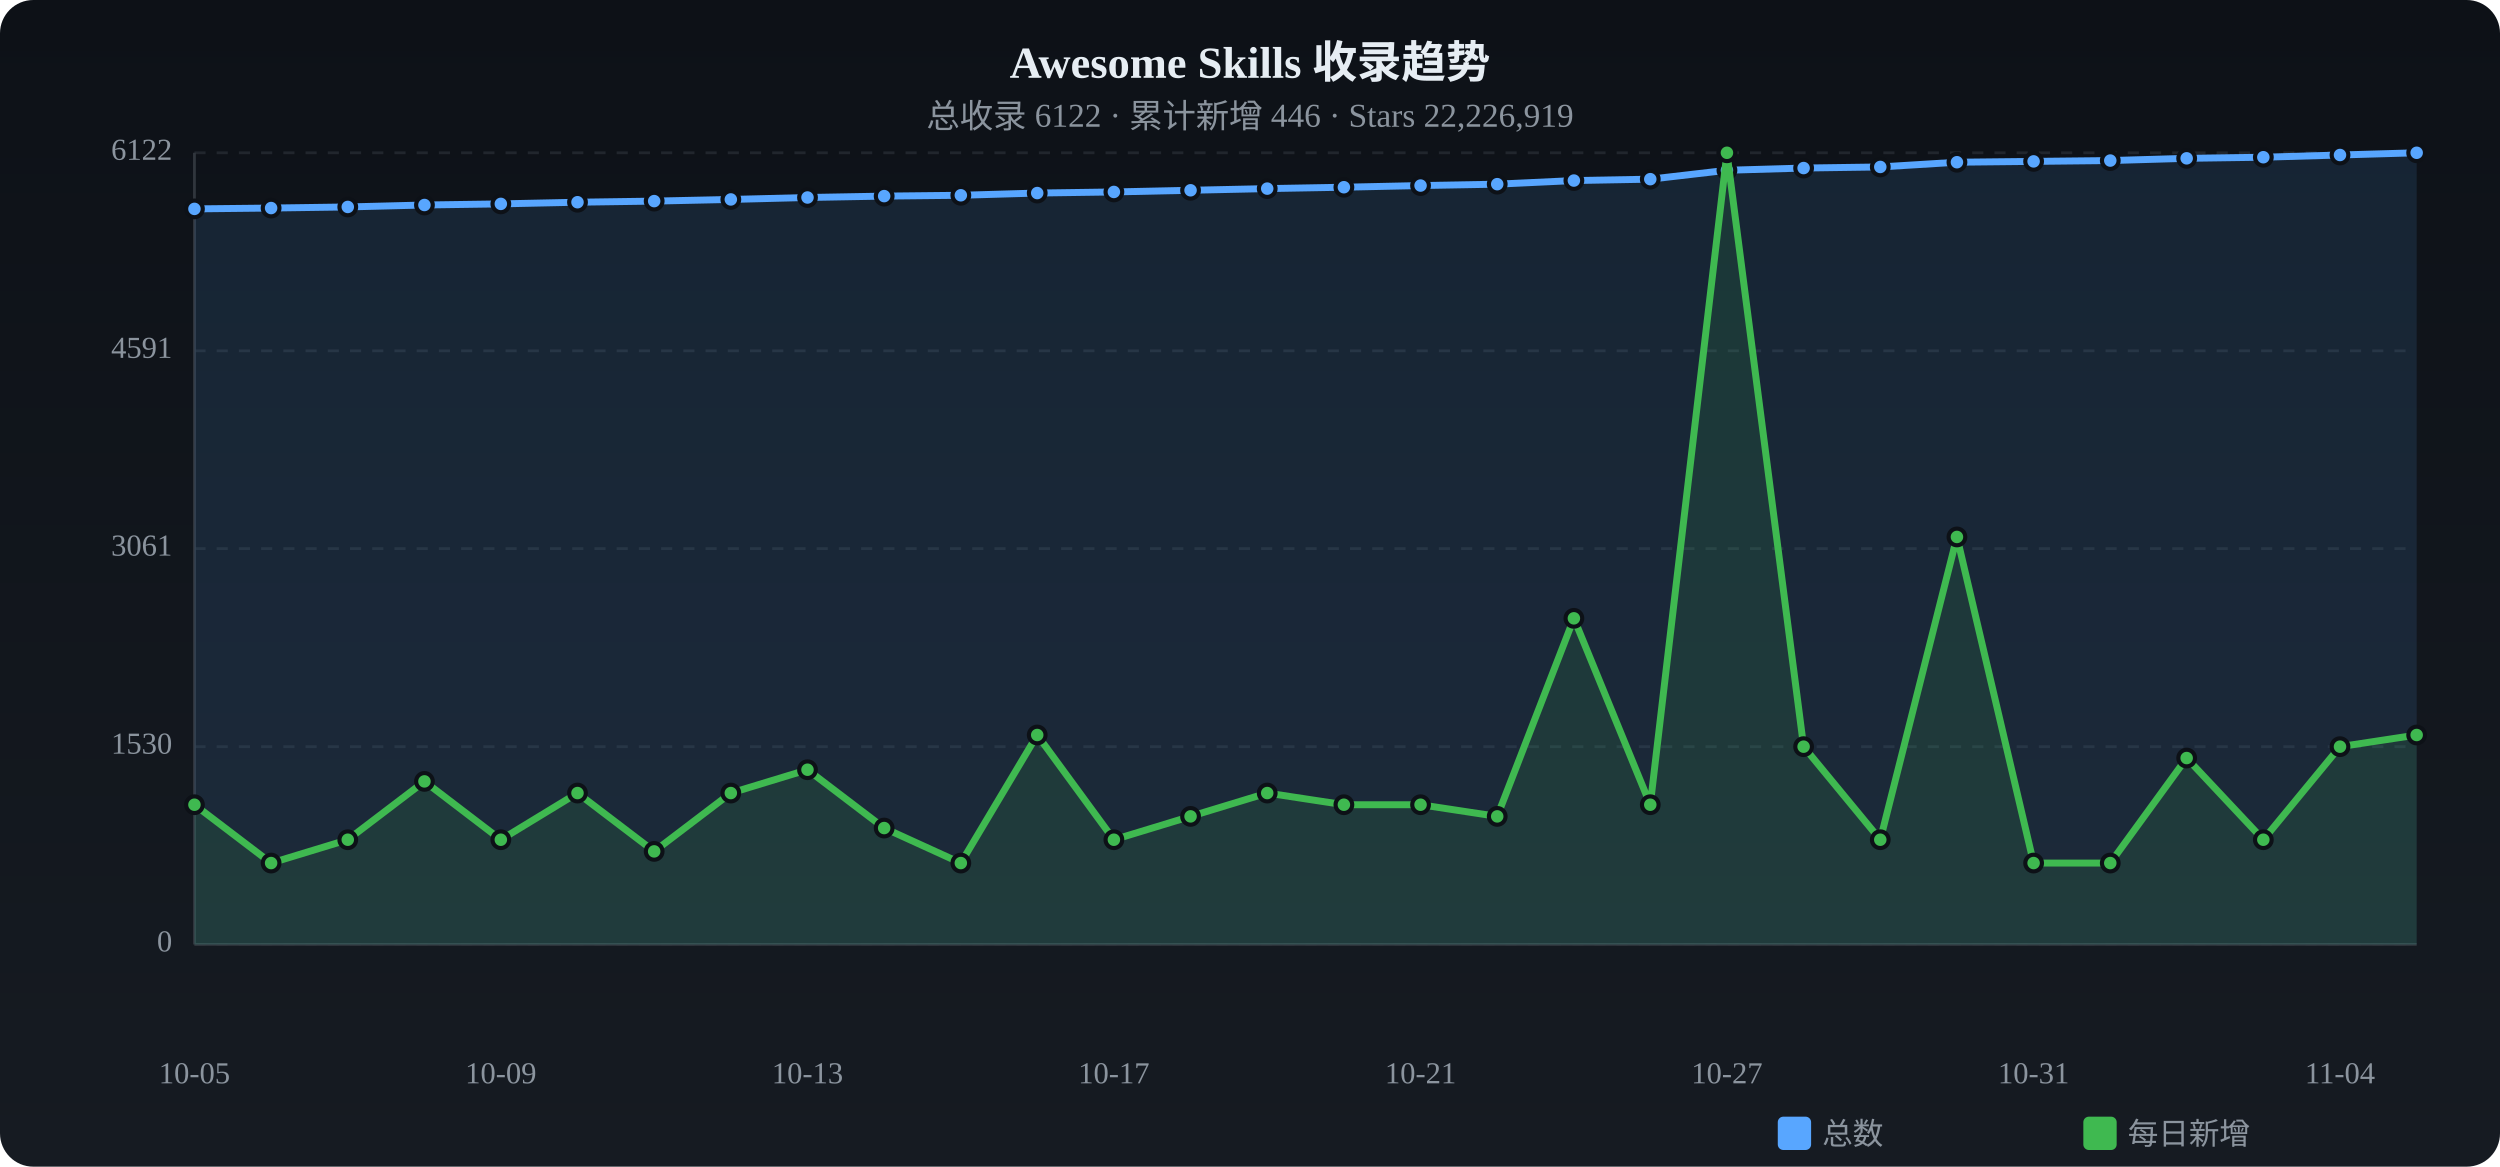
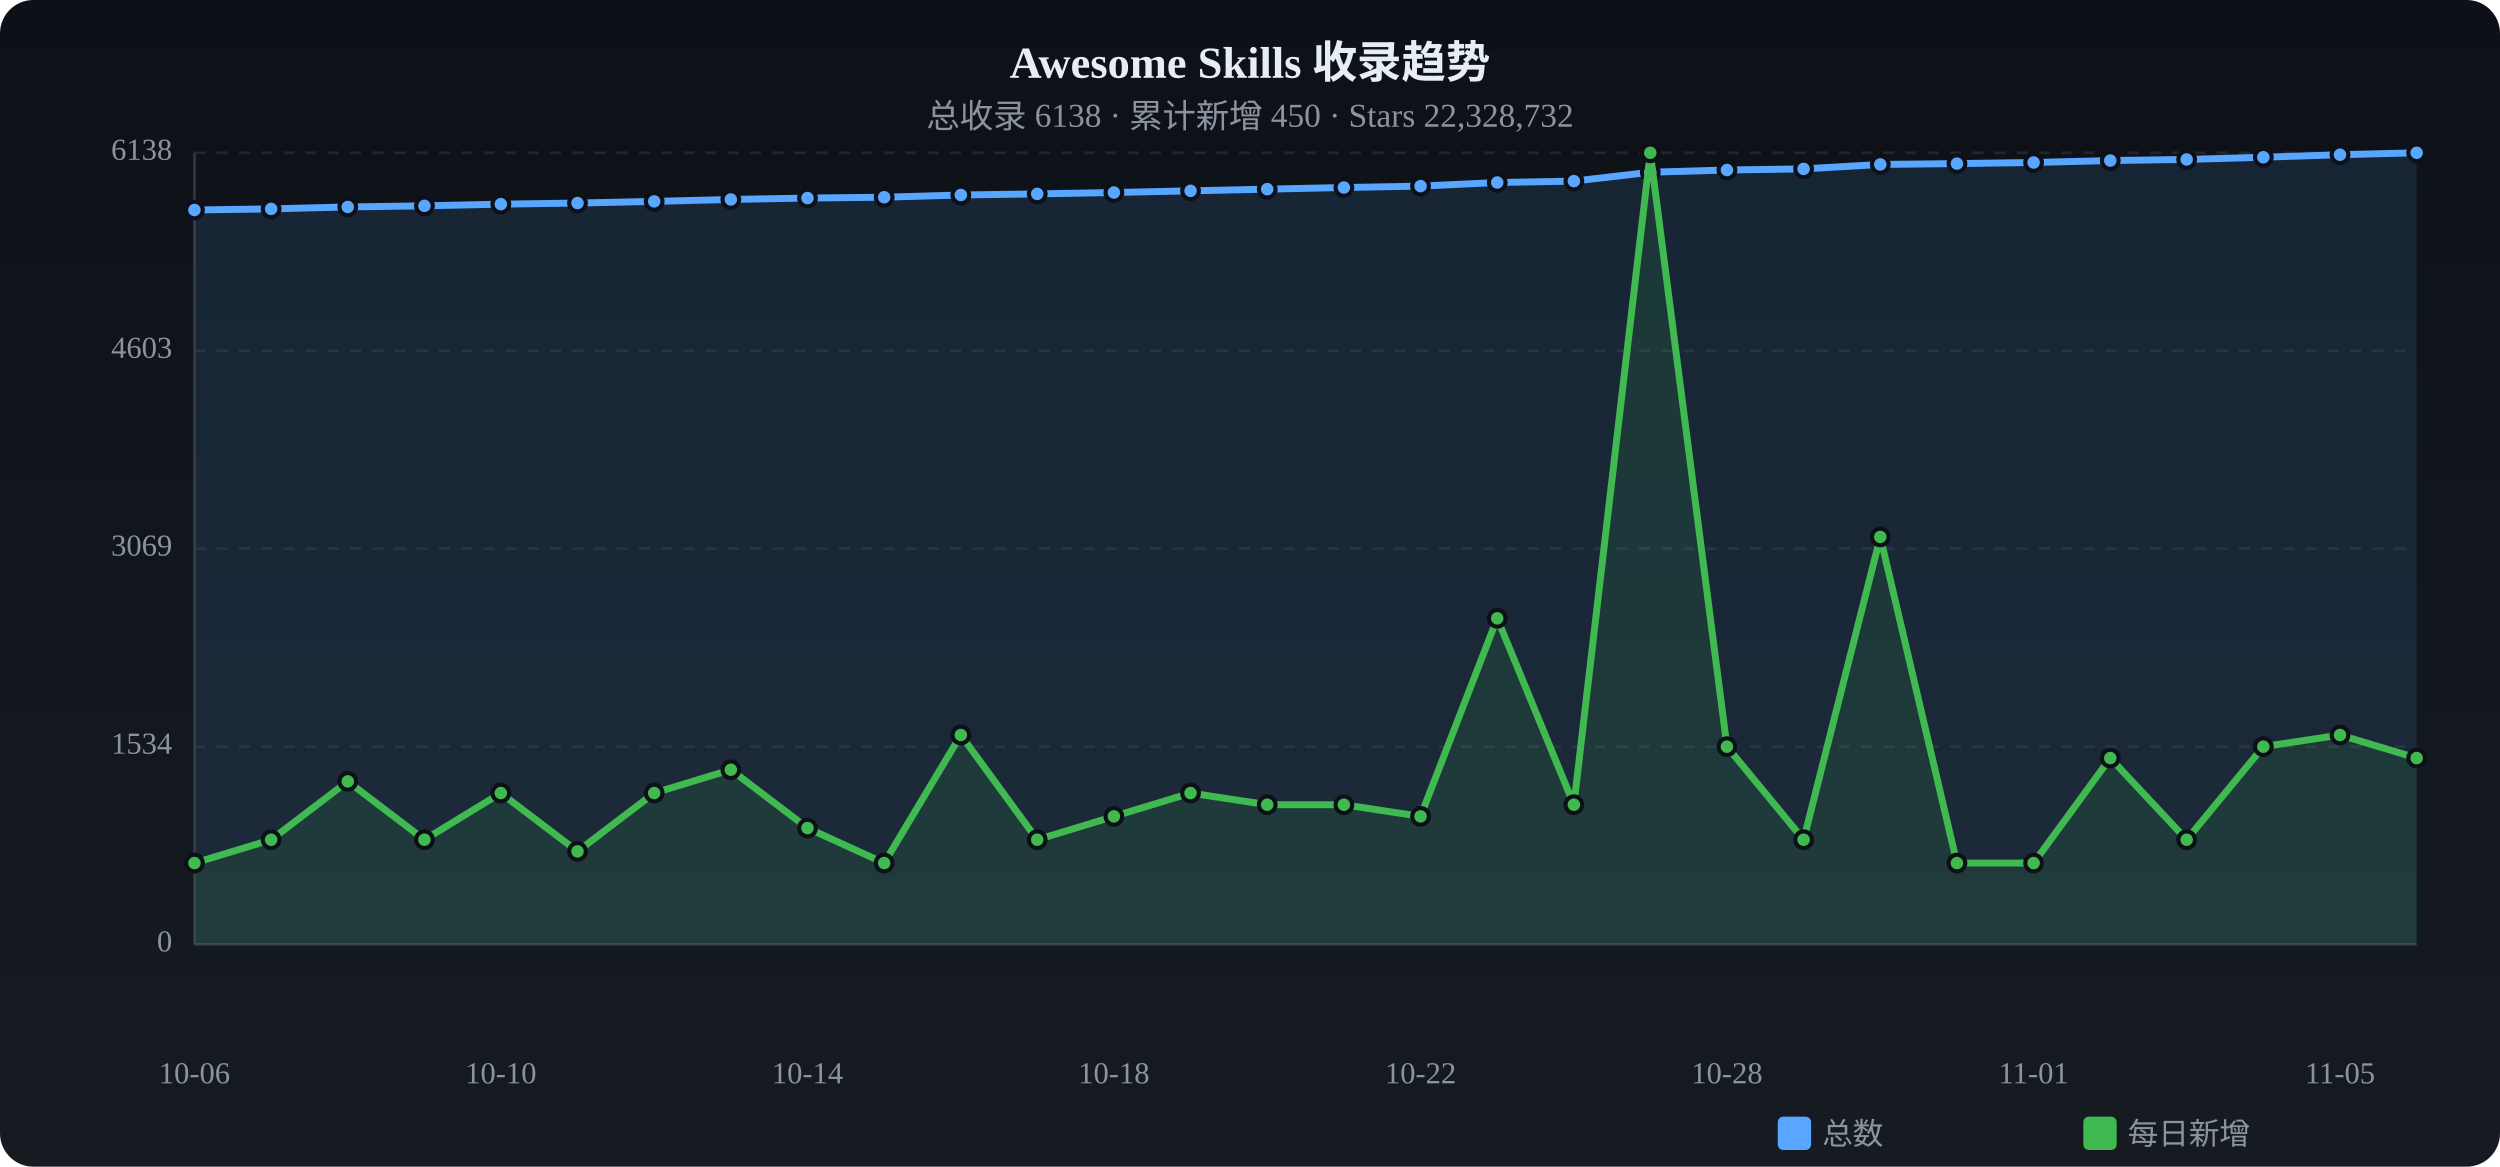
<svg xmlns="http://www.w3.org/2000/svg" viewBox="0 0 900 420" width="900" height="420">
  <defs>
    <linearGradient id="tbg" x1="0%" y1="0%" x2="0%" y2="100%">
      <stop offset="0%" stop-color="#0d1117" />
      <stop offset="100%" stop-color="#161b22" />
    </linearGradient>
  </defs>
  <rect width="900" height="420" rx="12" fill="url(#tbg)" />
  <text x="450.0" y="28" text-anchor="middle" fill="#e6edf3" font-size="16" font-weight="bold">Awesome Skills 收录趋势</text>
-   <text x="450.0" y="46" text-anchor="middle" fill="#8b949e" font-size="12">总收录 6122 · 累计新增 446 · Stars 22,226,919</text>
+   <text x="450.0" y="46" text-anchor="middle" fill="#8b949e" font-size="12">总收录 6138 · 累计新增 450 · Stars 22,328,732</text>
  <text x="62" y="340.0" text-anchor="end" fill="#8b949e" font-size="11" dominant-baseline="middle">0</text>
  <line x1="70" y1="340.0" x2="870" y2="340.0" stroke="#21262d" stroke-dasharray="4 4" />
-   <text x="62" y="268.8" text-anchor="end" fill="#8b949e" font-size="11" dominant-baseline="middle">1530</text>
+   <text x="62" y="268.8" text-anchor="end" fill="#8b949e" font-size="11" dominant-baseline="middle">1534</text>
  <line x1="70" y1="268.8" x2="870" y2="268.8" stroke="#21262d" stroke-dasharray="4 4" />
-   <text x="62" y="197.5" text-anchor="end" fill="#8b949e" font-size="11" dominant-baseline="middle">3061</text>
+   <text x="62" y="197.5" text-anchor="end" fill="#8b949e" font-size="11" dominant-baseline="middle">3069</text>
  <line x1="70" y1="197.5" x2="870" y2="197.5" stroke="#21262d" stroke-dasharray="4 4" />
-   <text x="62" y="126.3" text-anchor="end" fill="#8b949e" font-size="11" dominant-baseline="middle">4591</text>
+   <text x="62" y="126.3" text-anchor="end" fill="#8b949e" font-size="11" dominant-baseline="middle">4603</text>
  <line x1="70" y1="126.3" x2="870" y2="126.3" stroke="#21262d" stroke-dasharray="4 4" />
-   <text x="62" y="55.0" text-anchor="end" fill="#8b949e" font-size="11" dominant-baseline="middle">6122</text>
+   <text x="62" y="55.0" text-anchor="end" fill="#8b949e" font-size="11" dominant-baseline="middle">6138</text>
  <line x1="70" y1="55.0" x2="870" y2="55.0" stroke="#21262d" stroke-dasharray="4 4" />
  <line x1="70" y1="55" x2="70" y2="340" stroke="#30363d" />
  <line x1="70" y1="340" x2="870" y2="340" stroke="#30363d" />
-   <path d="M70.0,75.2 L97.6,74.9 L125.2,74.5 L152.8,73.8 L180.3,73.4 L207.9,72.8 L235.5,72.4 L263.1,71.8 L290.7,71.1 L318.3,70.6 L345.9,70.3 L373.4,69.5 L401.0,69.1 L428.6,68.5 L456.2,67.9 L483.8,67.4 L511.4,66.8 L539.0,66.3 L566.6,65.0 L594.1,64.5 L621.7,61.3 L649.3,60.5 L676.9,60.1 L704.5,58.4 L732.1,58.1 L759.7,57.8 L787.2,57.0 L814.8,56.6 L842.4,55.8 L870.0,55.0 L870.0,340 L70.0,340 Z" fill="#58a6ff" opacity="0.12" />
-   <polyline points="70.0,75.2 97.6,74.9 125.2,74.5 152.8,73.8 180.3,73.4 207.9,72.8 235.5,72.4 263.1,71.8 290.7,71.1 318.3,70.6 345.9,70.3 373.4,69.5 401.0,69.1 428.6,68.5 456.2,67.9 483.8,67.4 511.4,66.8 539.0,66.3 566.6,65.0 594.1,64.5 621.7,61.3 649.3,60.5 676.9,60.1 704.5,58.4 732.1,58.1 759.7,57.8 787.2,57.0 814.8,56.6 842.4,55.8 870.0,55.0" fill="none" stroke="#58a6ff" stroke-width="2.5" stroke-linecap="round" stroke-linejoin="round" />
-   <circle cx="70.0" cy="75.2" r="3" fill="#58a6ff" stroke="#0d1117" stroke-width="1.5" />
-   <circle cx="97.6" cy="74.9" r="3" fill="#58a6ff" stroke="#0d1117" stroke-width="1.5" />
+   <path d="M70.0,75.6 L97.6,75.2 L125.2,74.5 L152.8,74.1 L180.3,73.5 L207.9,73.1 L235.5,72.5 L263.1,71.8 L290.7,71.3 L318.3,71.0 L345.9,70.2 L373.4,69.8 L401.0,69.3 L428.6,68.7 L456.2,68.1 L483.8,67.5 L511.4,67.0 L539.0,65.7 L566.6,65.2 L594.1,62.0 L621.7,61.2 L649.3,60.8 L676.9,59.2 L704.5,58.9 L732.1,58.5 L759.7,57.8 L787.2,57.4 L814.8,56.6 L842.4,55.7 L870.0,55.0 L870.0,340 L70.0,340 Z" fill="#58a6ff" opacity="0.12" />
+   <polyline points="70.0,75.6 97.6,75.2 125.2,74.5 152.8,74.1 180.3,73.5 207.9,73.1 235.5,72.5 263.1,71.8 290.7,71.3 318.3,71.0 345.9,70.2 373.4,69.8 401.0,69.3 428.6,68.7 456.2,68.1 483.8,67.5 511.4,67.0 539.0,65.7 566.6,65.2 594.1,62.0 621.7,61.2 649.3,60.8 676.9,59.2 704.5,58.9 732.1,58.5 759.7,57.8 787.2,57.4 814.8,56.6 842.4,55.7 870.0,55.0" fill="none" stroke="#58a6ff" stroke-width="2.5" stroke-linecap="round" stroke-linejoin="round" />
+   <circle cx="70.0" cy="75.6" r="3" fill="#58a6ff" stroke="#0d1117" stroke-width="1.5" />
+   <circle cx="97.6" cy="75.2" r="3" fill="#58a6ff" stroke="#0d1117" stroke-width="1.5" />
  <circle cx="125.2" cy="74.5" r="3" fill="#58a6ff" stroke="#0d1117" stroke-width="1.5" />
-   <circle cx="152.8" cy="73.8" r="3" fill="#58a6ff" stroke="#0d1117" stroke-width="1.5" />
-   <circle cx="180.3" cy="73.4" r="3" fill="#58a6ff" stroke="#0d1117" stroke-width="1.5" />
-   <circle cx="207.9" cy="72.8" r="3" fill="#58a6ff" stroke="#0d1117" stroke-width="1.5" />
-   <circle cx="235.5" cy="72.4" r="3" fill="#58a6ff" stroke="#0d1117" stroke-width="1.5" />
+   <circle cx="152.8" cy="74.1" r="3" fill="#58a6ff" stroke="#0d1117" stroke-width="1.5" />
+   <circle cx="180.3" cy="73.5" r="3" fill="#58a6ff" stroke="#0d1117" stroke-width="1.5" />
+   <circle cx="207.9" cy="73.1" r="3" fill="#58a6ff" stroke="#0d1117" stroke-width="1.5" />
+   <circle cx="235.5" cy="72.5" r="3" fill="#58a6ff" stroke="#0d1117" stroke-width="1.5" />
  <circle cx="263.1" cy="71.8" r="3" fill="#58a6ff" stroke="#0d1117" stroke-width="1.5" />
-   <circle cx="290.7" cy="71.1" r="3" fill="#58a6ff" stroke="#0d1117" stroke-width="1.5" />
-   <circle cx="318.3" cy="70.6" r="3" fill="#58a6ff" stroke="#0d1117" stroke-width="1.5" />
-   <circle cx="345.9" cy="70.3" r="3" fill="#58a6ff" stroke="#0d1117" stroke-width="1.5" />
-   <circle cx="373.4" cy="69.5" r="3" fill="#58a6ff" stroke="#0d1117" stroke-width="1.5" />
-   <circle cx="401.0" cy="69.1" r="3" fill="#58a6ff" stroke="#0d1117" stroke-width="1.5" />
-   <circle cx="428.6" cy="68.5" r="3" fill="#58a6ff" stroke="#0d1117" stroke-width="1.5" />
-   <circle cx="456.2" cy="67.9" r="3" fill="#58a6ff" stroke="#0d1117" stroke-width="1.5" />
-   <circle cx="483.8" cy="67.4" r="3" fill="#58a6ff" stroke="#0d1117" stroke-width="1.5" />
-   <circle cx="511.4" cy="66.8" r="3" fill="#58a6ff" stroke="#0d1117" stroke-width="1.5" />
-   <circle cx="539.0" cy="66.3" r="3" fill="#58a6ff" stroke="#0d1117" stroke-width="1.5" />
-   <circle cx="566.6" cy="65.0" r="3" fill="#58a6ff" stroke="#0d1117" stroke-width="1.5" />
-   <circle cx="594.1" cy="64.5" r="3" fill="#58a6ff" stroke="#0d1117" stroke-width="1.5" />
-   <circle cx="621.7" cy="61.3" r="3" fill="#58a6ff" stroke="#0d1117" stroke-width="1.5" />
-   <circle cx="649.3" cy="60.5" r="3" fill="#58a6ff" stroke="#0d1117" stroke-width="1.5" />
-   <circle cx="676.9" cy="60.1" r="3" fill="#58a6ff" stroke="#0d1117" stroke-width="1.5" />
-   <circle cx="704.5" cy="58.4" r="3" fill="#58a6ff" stroke="#0d1117" stroke-width="1.5" />
-   <circle cx="732.1" cy="58.1" r="3" fill="#58a6ff" stroke="#0d1117" stroke-width="1.5" />
+   <circle cx="290.7" cy="71.3" r="3" fill="#58a6ff" stroke="#0d1117" stroke-width="1.5" />
+   <circle cx="318.3" cy="71.0" r="3" fill="#58a6ff" stroke="#0d1117" stroke-width="1.5" />
+   <circle cx="345.9" cy="70.2" r="3" fill="#58a6ff" stroke="#0d1117" stroke-width="1.5" />
+   <circle cx="373.4" cy="69.8" r="3" fill="#58a6ff" stroke="#0d1117" stroke-width="1.5" />
+   <circle cx="401.0" cy="69.3" r="3" fill="#58a6ff" stroke="#0d1117" stroke-width="1.5" />
+   <circle cx="428.6" cy="68.7" r="3" fill="#58a6ff" stroke="#0d1117" stroke-width="1.5" />
+   <circle cx="456.2" cy="68.1" r="3" fill="#58a6ff" stroke="#0d1117" stroke-width="1.5" />
+   <circle cx="483.8" cy="67.5" r="3" fill="#58a6ff" stroke="#0d1117" stroke-width="1.5" />
+   <circle cx="511.4" cy="67.0" r="3" fill="#58a6ff" stroke="#0d1117" stroke-width="1.5" />
+   <circle cx="539.0" cy="65.7" r="3" fill="#58a6ff" stroke="#0d1117" stroke-width="1.5" />
+   <circle cx="566.6" cy="65.2" r="3" fill="#58a6ff" stroke="#0d1117" stroke-width="1.5" />
+   <circle cx="594.1" cy="62.0" r="3" fill="#58a6ff" stroke="#0d1117" stroke-width="1.5" />
+   <circle cx="621.7" cy="61.2" r="3" fill="#58a6ff" stroke="#0d1117" stroke-width="1.5" />
+   <circle cx="649.3" cy="60.8" r="3" fill="#58a6ff" stroke="#0d1117" stroke-width="1.5" />
+   <circle cx="676.9" cy="59.2" r="3" fill="#58a6ff" stroke="#0d1117" stroke-width="1.5" />
+   <circle cx="704.5" cy="58.9" r="3" fill="#58a6ff" stroke="#0d1117" stroke-width="1.5" />
+   <circle cx="732.1" cy="58.5" r="3" fill="#58a6ff" stroke="#0d1117" stroke-width="1.5" />
  <circle cx="759.7" cy="57.8" r="3" fill="#58a6ff" stroke="#0d1117" stroke-width="1.5" />
-   <circle cx="787.2" cy="57.0" r="3" fill="#58a6ff" stroke="#0d1117" stroke-width="1.5" />
+   <circle cx="787.2" cy="57.4" r="3" fill="#58a6ff" stroke="#0d1117" stroke-width="1.5" />
  <circle cx="814.8" cy="56.6" r="3" fill="#58a6ff" stroke="#0d1117" stroke-width="1.5" />
-   <circle cx="842.4" cy="55.8" r="3" fill="#58a6ff" stroke="#0d1117" stroke-width="1.5" />
+   <circle cx="842.4" cy="55.7" r="3" fill="#58a6ff" stroke="#0d1117" stroke-width="1.5" />
  <circle cx="870.0" cy="55.0" r="3" fill="#58a6ff" stroke="#0d1117" stroke-width="1.5" />
-   <path d="M70.0,289.7 L97.6,310.7 L125.2,302.3 L152.8,281.3 L180.3,302.3 L207.9,285.5 L235.5,306.5 L263.1,285.5 L290.7,277.1 L318.3,298.1 L345.9,310.7 L373.4,264.6 L401.0,302.3 L428.6,293.9 L456.2,285.5 L483.8,289.7 L511.4,289.7 L539.0,293.9 L566.6,222.6 L594.1,289.7 L621.7,55.0 L649.3,268.8 L676.9,302.3 L704.5,193.3 L732.1,310.7 L759.7,310.7 L787.2,272.9 L814.8,302.3 L842.4,268.8 L870.0,264.6 L870.0,340 L70.0,340 Z" fill="#3fb950" opacity="0.12" />
-   <polyline points="70.0,289.7 97.6,310.7 125.2,302.3 152.8,281.3 180.3,302.3 207.9,285.5 235.5,306.5 263.1,285.5 290.7,277.1 318.3,298.1 345.9,310.7 373.4,264.6 401.0,302.3 428.6,293.9 456.2,285.5 483.8,289.7 511.4,289.7 539.0,293.9 566.6,222.6 594.1,289.7 621.7,55.0 649.3,268.8 676.9,302.3 704.5,193.3 732.1,310.7 759.7,310.7 787.2,272.9 814.8,302.3 842.4,268.8 870.0,264.6" fill="none" stroke="#3fb950" stroke-width="2.5" stroke-linecap="round" stroke-linejoin="round" />
-   <circle cx="70.0" cy="289.7" r="3" fill="#3fb950" stroke="#0d1117" stroke-width="1.5" />
-   <circle cx="97.6" cy="310.7" r="3" fill="#3fb950" stroke="#0d1117" stroke-width="1.5" />
-   <circle cx="125.2" cy="302.3" r="3" fill="#3fb950" stroke="#0d1117" stroke-width="1.5" />
-   <circle cx="152.8" cy="281.3" r="3" fill="#3fb950" stroke="#0d1117" stroke-width="1.5" />
-   <circle cx="180.3" cy="302.3" r="3" fill="#3fb950" stroke="#0d1117" stroke-width="1.5" />
-   <circle cx="207.9" cy="285.5" r="3" fill="#3fb950" stroke="#0d1117" stroke-width="1.5" />
-   <circle cx="235.5" cy="306.5" r="3" fill="#3fb950" stroke="#0d1117" stroke-width="1.5" />
-   <circle cx="263.1" cy="285.5" r="3" fill="#3fb950" stroke="#0d1117" stroke-width="1.5" />
-   <circle cx="290.7" cy="277.1" r="3" fill="#3fb950" stroke="#0d1117" stroke-width="1.5" />
-   <circle cx="318.3" cy="298.1" r="3" fill="#3fb950" stroke="#0d1117" stroke-width="1.5" />
-   <circle cx="345.9" cy="310.7" r="3" fill="#3fb950" stroke="#0d1117" stroke-width="1.5" />
-   <circle cx="373.4" cy="264.6" r="3" fill="#3fb950" stroke="#0d1117" stroke-width="1.5" />
-   <circle cx="401.0" cy="302.3" r="3" fill="#3fb950" stroke="#0d1117" stroke-width="1.5" />
-   <circle cx="428.6" cy="293.9" r="3" fill="#3fb950" stroke="#0d1117" stroke-width="1.5" />
-   <circle cx="456.2" cy="285.5" r="3" fill="#3fb950" stroke="#0d1117" stroke-width="1.5" />
+   <path d="M70.0,310.7 L97.6,302.3 L125.2,281.3 L152.8,302.3 L180.3,285.5 L207.9,306.5 L235.5,285.5 L263.1,277.1 L290.7,298.1 L318.3,310.7 L345.9,264.6 L373.4,302.3 L401.0,293.9 L428.6,285.5 L456.2,289.7 L483.8,289.7 L511.4,293.9 L539.0,222.6 L566.6,289.7 L594.1,55.0 L621.7,268.8 L649.3,302.3 L676.9,193.3 L704.5,310.7 L732.1,310.7 L759.7,272.9 L787.2,302.3 L814.8,268.8 L842.4,264.6 L870.0,272.9 L870.0,340 L70.0,340 Z" fill="#3fb950" opacity="0.12" />
+   <polyline points="70.0,310.7 97.6,302.3 125.2,281.3 152.8,302.3 180.3,285.5 207.9,306.5 235.5,285.5 263.1,277.1 290.7,298.1 318.3,310.7 345.9,264.6 373.4,302.3 401.0,293.9 428.6,285.5 456.2,289.7 483.8,289.7 511.4,293.9 539.0,222.6 566.6,289.7 594.1,55.0 621.7,268.8 649.3,302.3 676.9,193.3 704.5,310.7 732.1,310.7 759.7,272.9 787.2,302.3 814.8,268.8 842.4,264.6 870.0,272.9" fill="none" stroke="#3fb950" stroke-width="2.5" stroke-linecap="round" stroke-linejoin="round" />
+   <circle cx="70.0" cy="310.7" r="3" fill="#3fb950" stroke="#0d1117" stroke-width="1.5" />
+   <circle cx="97.6" cy="302.3" r="3" fill="#3fb950" stroke="#0d1117" stroke-width="1.5" />
+   <circle cx="125.2" cy="281.3" r="3" fill="#3fb950" stroke="#0d1117" stroke-width="1.5" />
+   <circle cx="152.8" cy="302.3" r="3" fill="#3fb950" stroke="#0d1117" stroke-width="1.5" />
+   <circle cx="180.3" cy="285.5" r="3" fill="#3fb950" stroke="#0d1117" stroke-width="1.5" />
+   <circle cx="207.9" cy="306.5" r="3" fill="#3fb950" stroke="#0d1117" stroke-width="1.5" />
+   <circle cx="235.5" cy="285.5" r="3" fill="#3fb950" stroke="#0d1117" stroke-width="1.5" />
+   <circle cx="263.1" cy="277.1" r="3" fill="#3fb950" stroke="#0d1117" stroke-width="1.5" />
+   <circle cx="290.7" cy="298.1" r="3" fill="#3fb950" stroke="#0d1117" stroke-width="1.5" />
+   <circle cx="318.3" cy="310.7" r="3" fill="#3fb950" stroke="#0d1117" stroke-width="1.5" />
+   <circle cx="345.9" cy="264.6" r="3" fill="#3fb950" stroke="#0d1117" stroke-width="1.5" />
+   <circle cx="373.4" cy="302.3" r="3" fill="#3fb950" stroke="#0d1117" stroke-width="1.5" />
+   <circle cx="401.0" cy="293.9" r="3" fill="#3fb950" stroke="#0d1117" stroke-width="1.5" />
+   <circle cx="428.6" cy="285.5" r="3" fill="#3fb950" stroke="#0d1117" stroke-width="1.5" />
+   <circle cx="456.2" cy="289.7" r="3" fill="#3fb950" stroke="#0d1117" stroke-width="1.5" />
  <circle cx="483.8" cy="289.7" r="3" fill="#3fb950" stroke="#0d1117" stroke-width="1.5" />
-   <circle cx="511.4" cy="289.7" r="3" fill="#3fb950" stroke="#0d1117" stroke-width="1.5" />
-   <circle cx="539.0" cy="293.9" r="3" fill="#3fb950" stroke="#0d1117" stroke-width="1.5" />
-   <circle cx="566.6" cy="222.6" r="3" fill="#3fb950" stroke="#0d1117" stroke-width="1.5" />
-   <circle cx="594.1" cy="289.7" r="3" fill="#3fb950" stroke="#0d1117" stroke-width="1.5" />
-   <circle cx="621.7" cy="55.0" r="3" fill="#3fb950" stroke="#0d1117" stroke-width="1.5" />
-   <circle cx="649.3" cy="268.8" r="3" fill="#3fb950" stroke="#0d1117" stroke-width="1.5" />
-   <circle cx="676.9" cy="302.3" r="3" fill="#3fb950" stroke="#0d1117" stroke-width="1.5" />
-   <circle cx="704.5" cy="193.3" r="3" fill="#3fb950" stroke="#0d1117" stroke-width="1.5" />
+   <circle cx="511.4" cy="293.9" r="3" fill="#3fb950" stroke="#0d1117" stroke-width="1.5" />
+   <circle cx="539.0" cy="222.6" r="3" fill="#3fb950" stroke="#0d1117" stroke-width="1.5" />
+   <circle cx="566.6" cy="289.7" r="3" fill="#3fb950" stroke="#0d1117" stroke-width="1.5" />
+   <circle cx="594.1" cy="55.0" r="3" fill="#3fb950" stroke="#0d1117" stroke-width="1.5" />
+   <circle cx="621.7" cy="268.8" r="3" fill="#3fb950" stroke="#0d1117" stroke-width="1.5" />
+   <circle cx="649.3" cy="302.3" r="3" fill="#3fb950" stroke="#0d1117" stroke-width="1.5" />
+   <circle cx="676.9" cy="193.3" r="3" fill="#3fb950" stroke="#0d1117" stroke-width="1.5" />
+   <circle cx="704.5" cy="310.7" r="3" fill="#3fb950" stroke="#0d1117" stroke-width="1.5" />
  <circle cx="732.1" cy="310.7" r="3" fill="#3fb950" stroke="#0d1117" stroke-width="1.5" />
-   <circle cx="759.7" cy="310.7" r="3" fill="#3fb950" stroke="#0d1117" stroke-width="1.5" />
-   <circle cx="787.2" cy="272.9" r="3" fill="#3fb950" stroke="#0d1117" stroke-width="1.5" />
-   <circle cx="814.8" cy="302.3" r="3" fill="#3fb950" stroke="#0d1117" stroke-width="1.5" />
-   <circle cx="842.4" cy="268.8" r="3" fill="#3fb950" stroke="#0d1117" stroke-width="1.5" />
-   <circle cx="870.0" cy="264.6" r="3" fill="#3fb950" stroke="#0d1117" stroke-width="1.5" />
-   <text x="70.0" y="390" text-anchor="middle" fill="#8b949e" font-size="11">10-05</text>
-   <text x="180.3" y="390" text-anchor="middle" fill="#8b949e" font-size="11">10-09</text>
-   <text x="290.7" y="390" text-anchor="middle" fill="#8b949e" font-size="11">10-13</text>
-   <text x="401.0" y="390" text-anchor="middle" fill="#8b949e" font-size="11">10-17</text>
-   <text x="511.4" y="390" text-anchor="middle" fill="#8b949e" font-size="11">10-21</text>
-   <text x="621.7" y="390" text-anchor="middle" fill="#8b949e" font-size="11">10-27</text>
-   <text x="732.1" y="390" text-anchor="middle" fill="#8b949e" font-size="11">10-31</text>
-   <text x="842.4" y="390" text-anchor="middle" fill="#8b949e" font-size="11">11-04</text>
+   <circle cx="759.7" cy="272.9" r="3" fill="#3fb950" stroke="#0d1117" stroke-width="1.5" />
+   <circle cx="787.2" cy="302.3" r="3" fill="#3fb950" stroke="#0d1117" stroke-width="1.5" />
+   <circle cx="814.8" cy="268.8" r="3" fill="#3fb950" stroke="#0d1117" stroke-width="1.5" />
+   <circle cx="842.4" cy="264.6" r="3" fill="#3fb950" stroke="#0d1117" stroke-width="1.5" />
+   <circle cx="870.0" cy="272.9" r="3" fill="#3fb950" stroke="#0d1117" stroke-width="1.5" />
+   <text x="70.0" y="390" text-anchor="middle" fill="#8b949e" font-size="11">10-06</text>
+   <text x="180.3" y="390" text-anchor="middle" fill="#8b949e" font-size="11">10-10</text>
+   <text x="290.7" y="390" text-anchor="middle" fill="#8b949e" font-size="11">10-14</text>
+   <text x="401.0" y="390" text-anchor="middle" fill="#8b949e" font-size="11">10-18</text>
+   <text x="511.4" y="390" text-anchor="middle" fill="#8b949e" font-size="11">10-22</text>
+   <text x="621.7" y="390" text-anchor="middle" fill="#8b949e" font-size="11">10-28</text>
+   <text x="732.1" y="390" text-anchor="middle" fill="#8b949e" font-size="11">11-01</text>
+   <text x="842.4" y="390" text-anchor="middle" fill="#8b949e" font-size="11">11-05</text>
  <rect x="640" y="402" width="12" height="12" rx="2" fill="#58a6ff" />
  <text x="656" y="412" fill="#8b949e" font-size="11">总数</text>
  <rect x="750" y="402" width="12" height="12" rx="2" fill="#3fb950" />
  <text x="766" y="412" fill="#8b949e" font-size="11">每日新增</text>
</svg>
